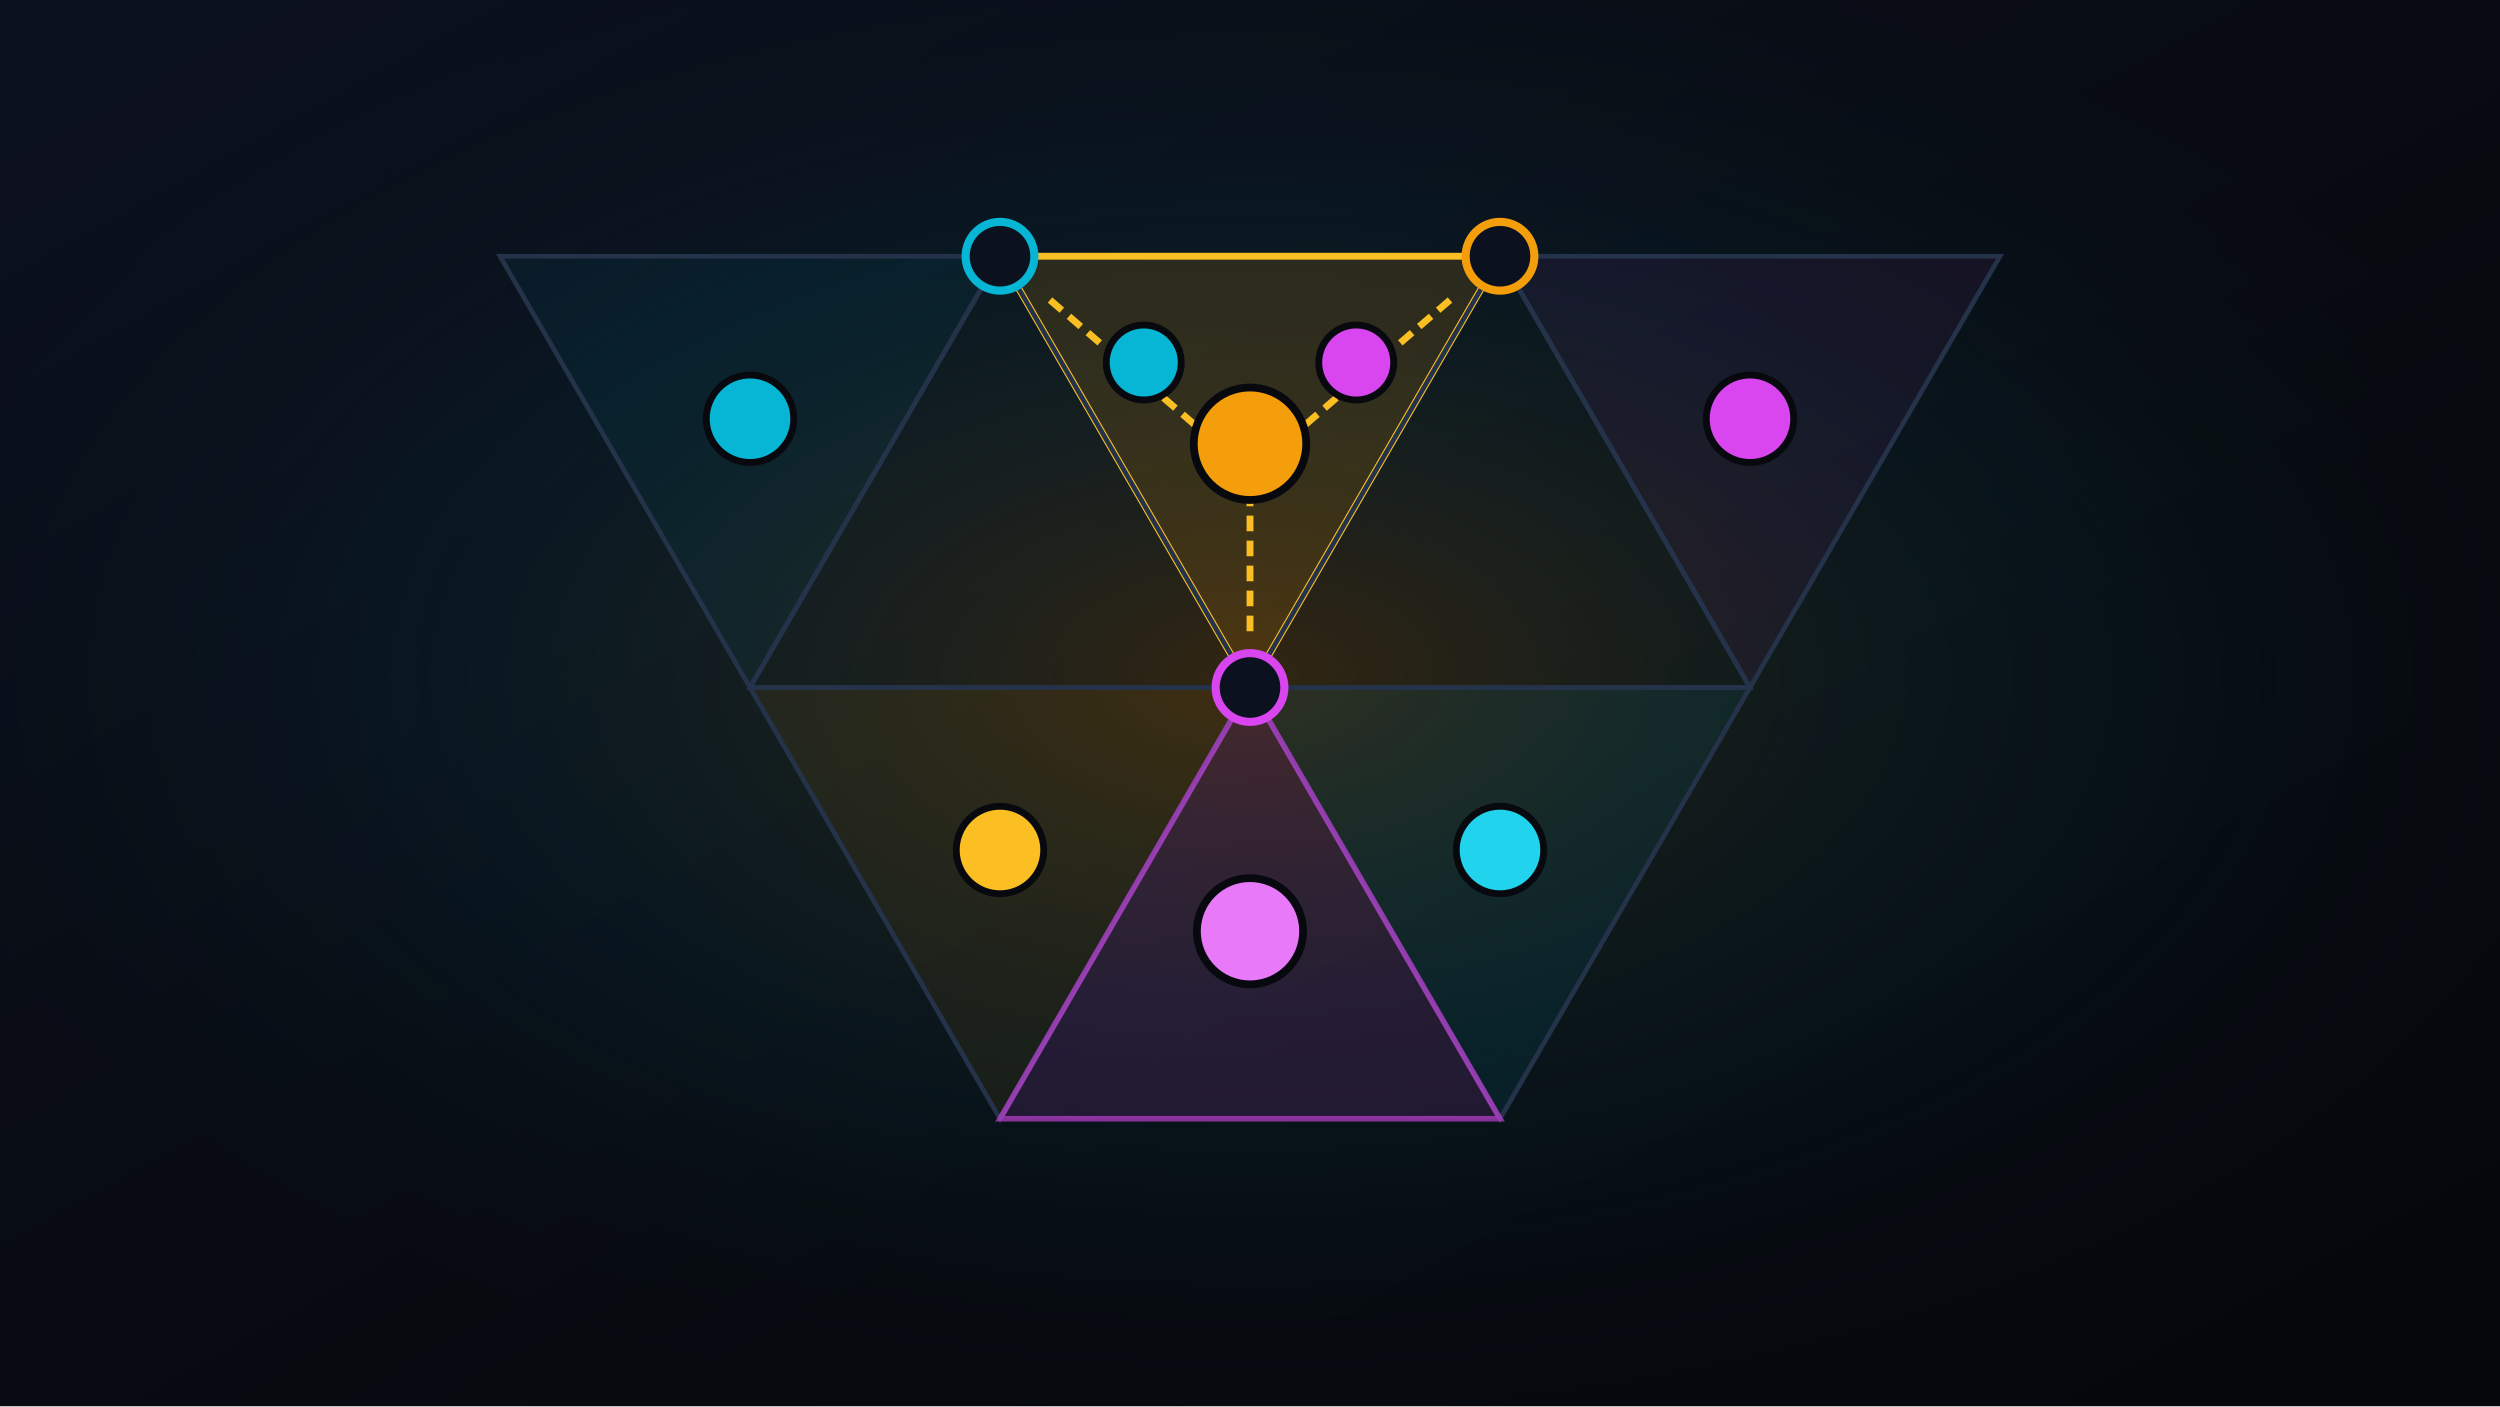
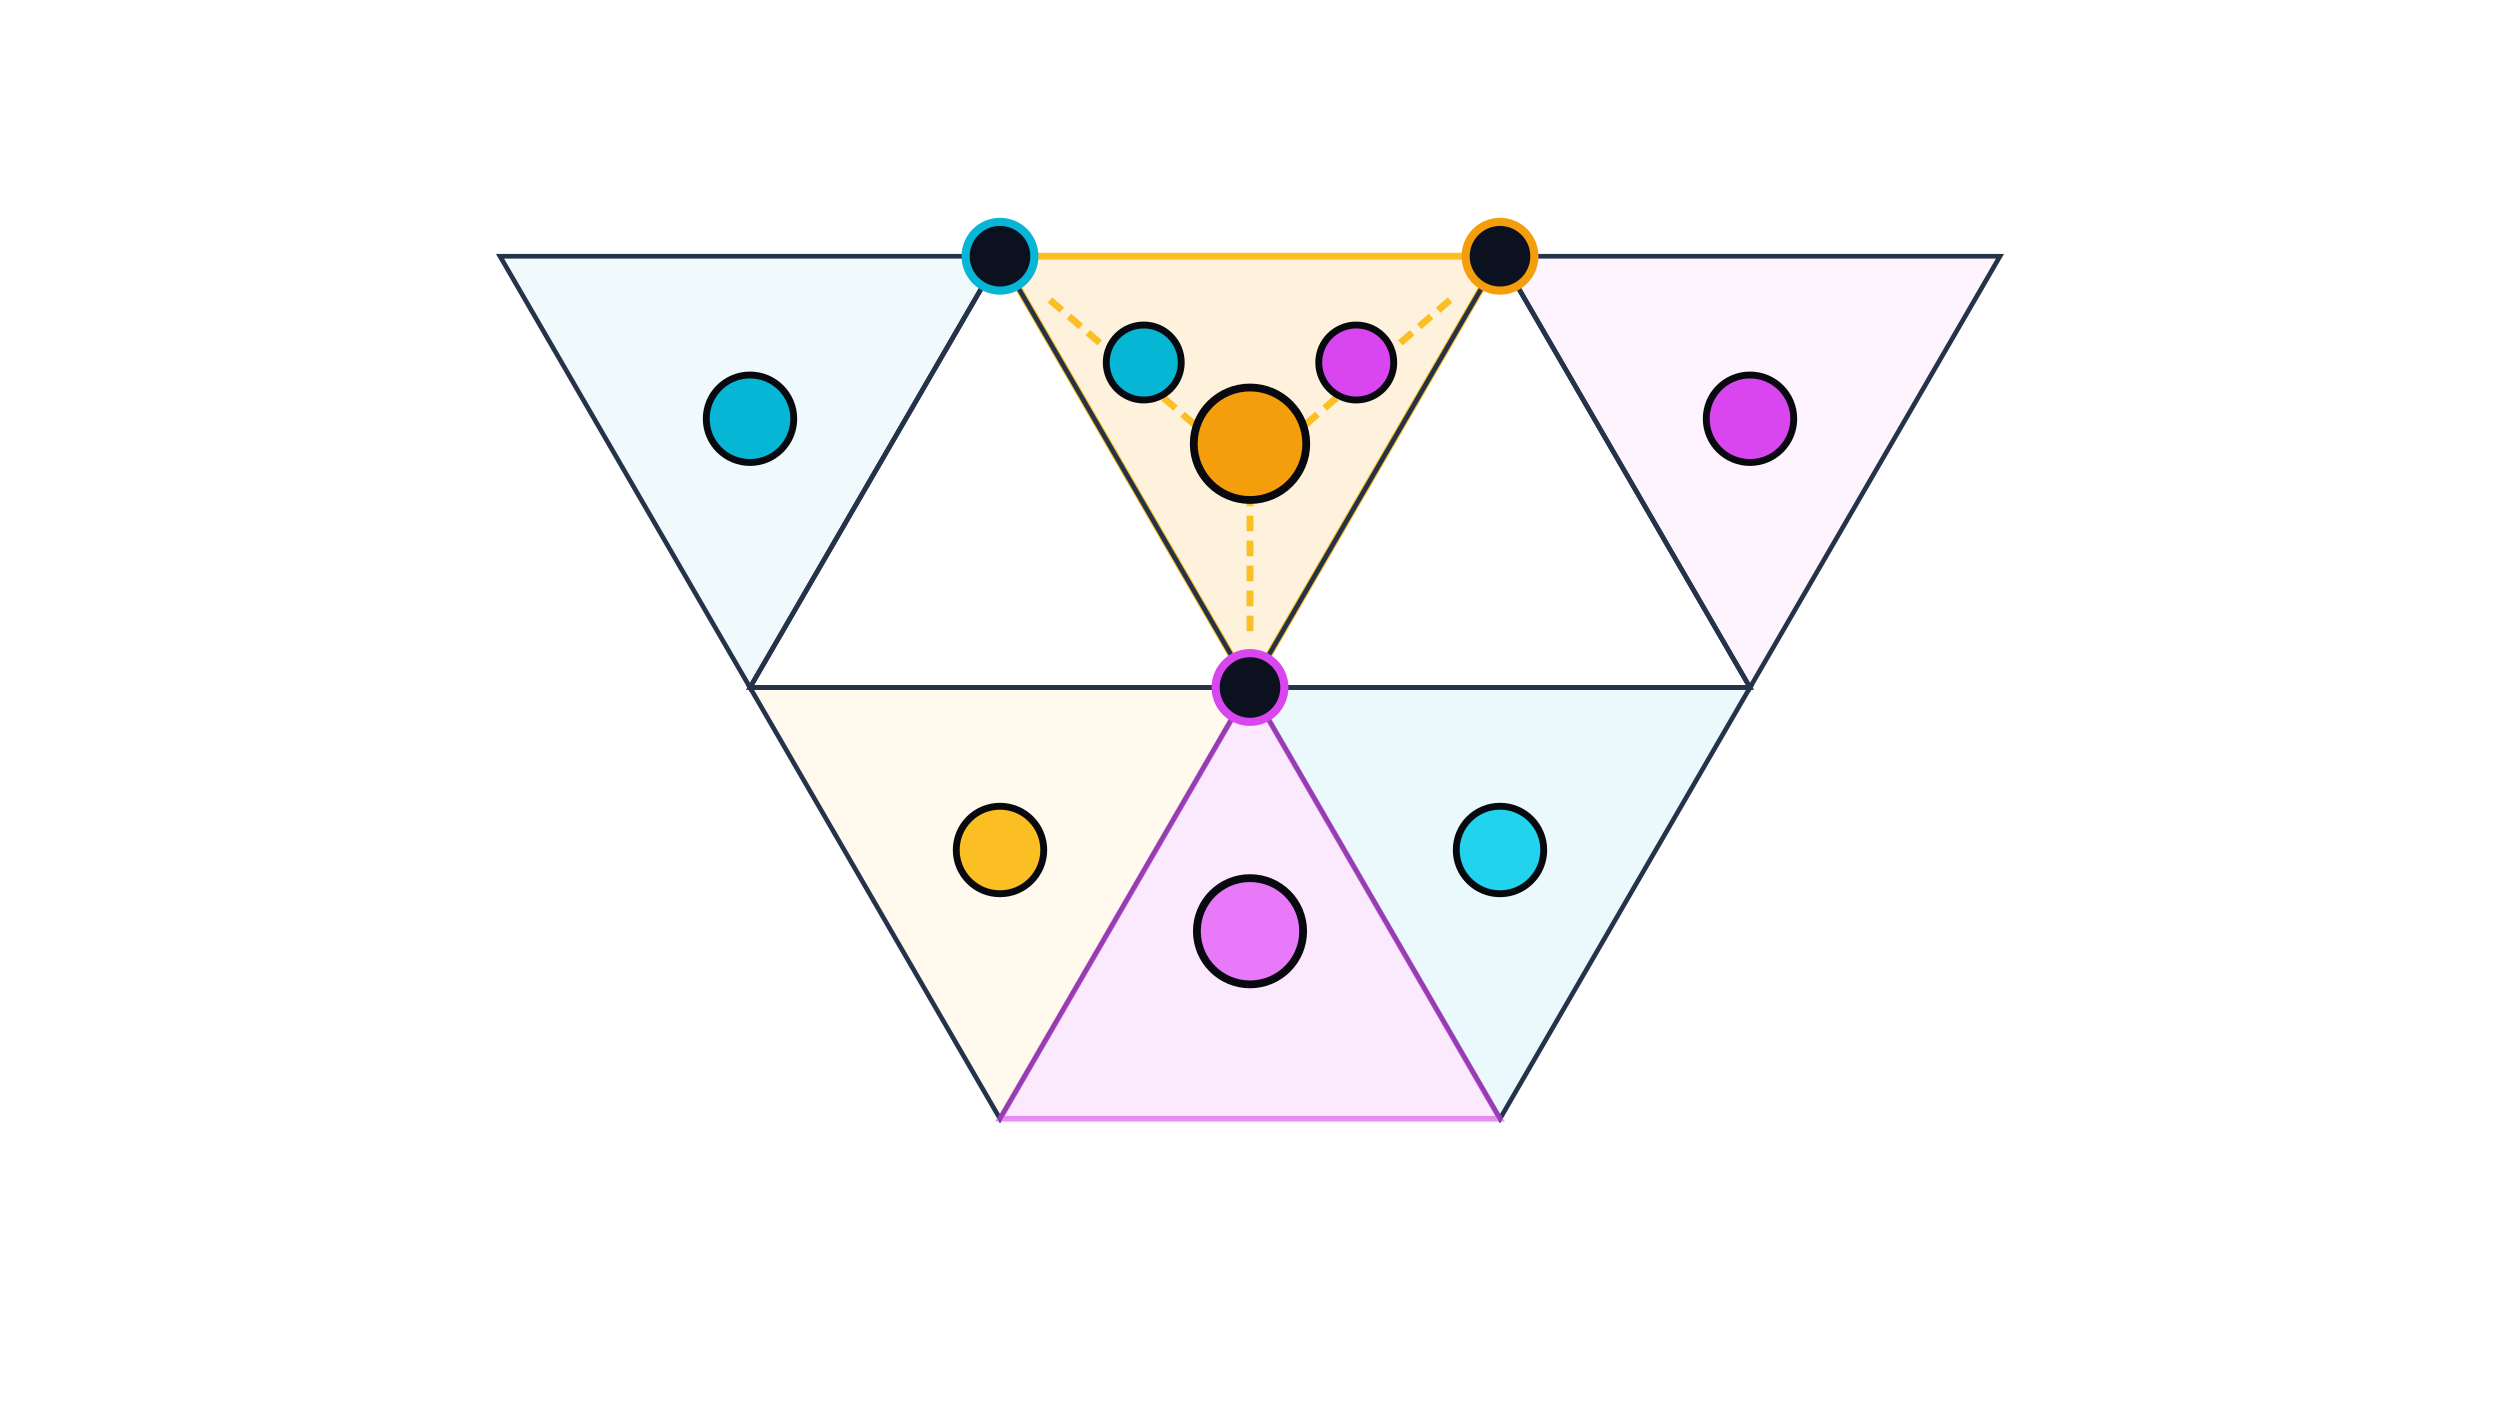
<svg xmlns="http://www.w3.org/2000/svg" viewBox="0 0 800 450" width="800" height="450">
-   <defs>
-     <linearGradient id="sv-pbd-bg" x1="0%" y1="0%" x2="100%" y2="100%">
-       <stop offset="0%" stop-color="#0B111E" />
-       <stop offset="65%" stop-color="#07090E" />
-       <stop offset="100%" stop-color="#05070C" />
-     </linearGradient>
-     <radialGradient id="sv-pbd-glow" cx="50%" cy="48%" r="58%">
-       <stop offset="0%" stop-color="#F59E0B" stop-opacity="0.18" />
-       <stop offset="60%" stop-color="#06B6D4" stop-opacity="0.05" />
-       <stop offset="100%" stop-color="#07090E" stop-opacity="0" />
-     </radialGradient>
-   </defs>
-   <rect width="800" height="450" fill="url(#sv-pbd-bg)" />
-   <rect width="800" height="450" fill="url(#sv-pbd-glow)" />
-   <g stroke="#24324A" stroke-width="1.5" fill="none">
+   <g class="sv-edge" stroke="#24324A" stroke-width="1.5" fill="none">
    <polygon points="160,82 320,82 240,220" fill="#06B6D4" fill-opacity="0.06" />
-     <polygon points="320,82 480,82 400,220" fill="#F59E0B" fill-opacity="0.14" stroke="#FBBF24" stroke-width="2.2" />
+     <polygon class="sv-stroke-amber" points="320,82 480,82 400,220" fill="#F59E0B" fill-opacity="0.14" stroke="#FBBF24" stroke-width="2.2" />
    <polygon points="480,82 640,82 560,220" fill="#D946EF" fill-opacity="0.06" />
    <polygon points="240,220 320,82 400,220" />
    <polygon points="400,220 480,82 560,220" />
    <polygon points="240,220 400,220 320,358" fill="#F59E0B" fill-opacity="0.07" />
    <polygon points="400,220 560,220 480,358" fill="#06B6D4" fill-opacity="0.08" />
-     <polygon points="320,358 400,220 480,358" fill="#D946EF" fill-opacity="0.12" stroke="#D946EF" stroke-opacity="0.6" stroke-width="1.8" />
+     <polygon class="sv-stroke-fuchsia" points="320,358 400,220 480,358" fill="#D946EF" fill-opacity="0.12" stroke="#D946EF" stroke-opacity="0.6" stroke-width="1.8" />
  </g>
-   <g stroke="#FBBF24" stroke-width="2.2" stroke-dasharray="5 3">
+   <g class="sv-stroke-amber" stroke="#FBBF24" stroke-width="2.2" stroke-dasharray="5 3">
    <line x1="336" y1="96" x2="394" y2="146" />
    <line x1="464" y1="96" x2="406" y2="146" />
    <line x1="400" y1="202" x2="400" y2="158" />
  </g>
-   <circle cx="400" cy="142" r="18" fill="#F59E0B" stroke="#07090E" stroke-width="2.5" />
-   <circle cx="366" cy="116" r="12" fill="#06B6D4" stroke="#07090E" stroke-width="2.2" />
-   <circle cx="434" cy="116" r="12" fill="#D946EF" stroke="#07090E" stroke-width="2.2" />
-   <circle cx="400" cy="298" r="17" fill="#E879F9" stroke="#07090E" stroke-width="2.5" />
-   <circle cx="320" cy="272" r="14" fill="#FBBF24" stroke="#07090E" stroke-width="2.2" />
-   <circle cx="480" cy="272" r="14" fill="#22D3EE" stroke="#07090E" stroke-width="2.2" />
-   <circle cx="240" cy="134" r="14" fill="#06B6D4" stroke="#07090E" stroke-width="2.2" />
-   <circle cx="560" cy="134" r="14" fill="#D946EF" stroke="#07090E" stroke-width="2.2" />
-   <circle cx="320" cy="82" r="11" fill="#0B111E" stroke="#06B6D4" stroke-width="2.6" />
-   <circle cx="480" cy="82" r="11" fill="#0B111E" stroke="#F59E0B" stroke-width="2.6" />
-   <circle cx="400" cy="220" r="11" fill="#0B111E" stroke="#D946EF" stroke-width="2.6" />
+   <circle class="sv-cutout" cx="400" cy="142" r="18" fill="#F59E0B" stroke="#07090E" stroke-width="2.5" />
+   <circle class="sv-cutout" cx="366" cy="116" r="12" fill="#06B6D4" stroke="#07090E" stroke-width="2.2" />
+   <circle class="sv-cutout" cx="434" cy="116" r="12" fill="#D946EF" stroke="#07090E" stroke-width="2.2" />
+   <circle class="sv-cutout" cx="400" cy="298" r="17" fill="#E879F9" stroke="#07090E" stroke-width="2.5" />
+   <circle class="sv-cutout" cx="320" cy="272" r="14" fill="#FBBF24" stroke="#07090E" stroke-width="2.2" />
+   <circle class="sv-cutout" cx="480" cy="272" r="14" fill="#22D3EE" stroke="#07090E" stroke-width="2.2" />
+   <circle class="sv-cutout" cx="240" cy="134" r="14" fill="#06B6D4" stroke="#07090E" stroke-width="2.2" />
+   <circle class="sv-cutout" cx="560" cy="134" r="14" fill="#D946EF" stroke="#07090E" stroke-width="2.2" />
+   <circle class="sv-panel" cx="320" cy="82" r="11" fill="#0B111E" stroke="#06B6D4" stroke-width="2.6" />
+   <circle class="sv-panel" cx="480" cy="82" r="11" fill="#0B111E" stroke="#F59E0B" stroke-width="2.6" />
+   <circle class="sv-panel" cx="400" cy="220" r="11" fill="#0B111E" stroke="#D946EF" stroke-width="2.6" />
</svg>
